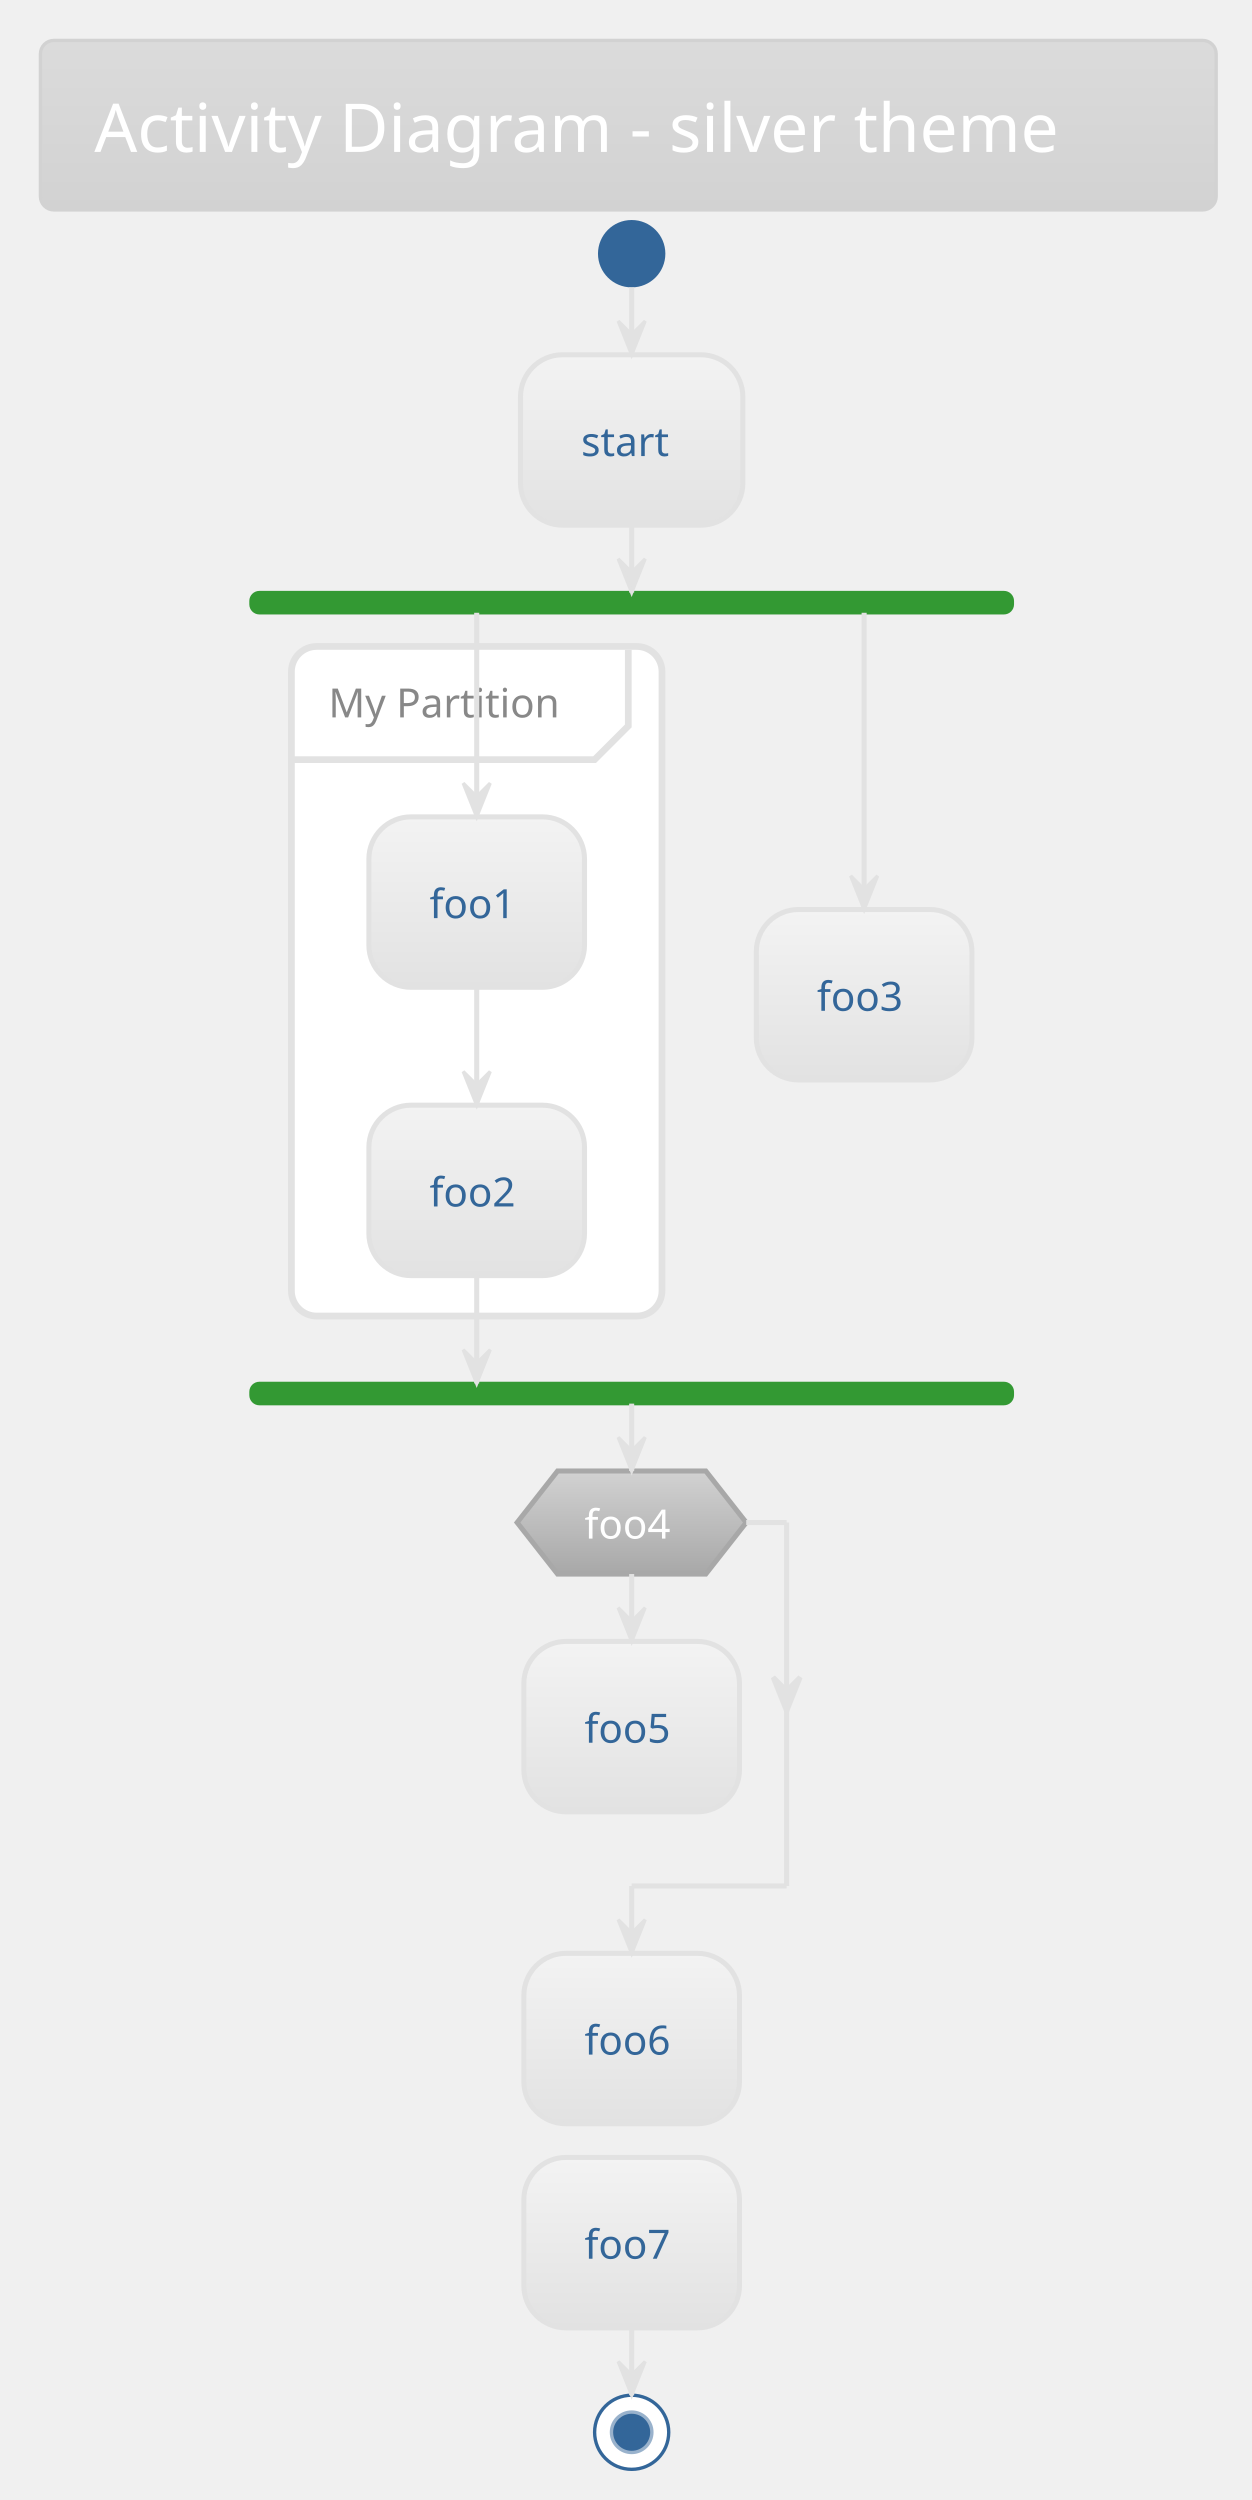
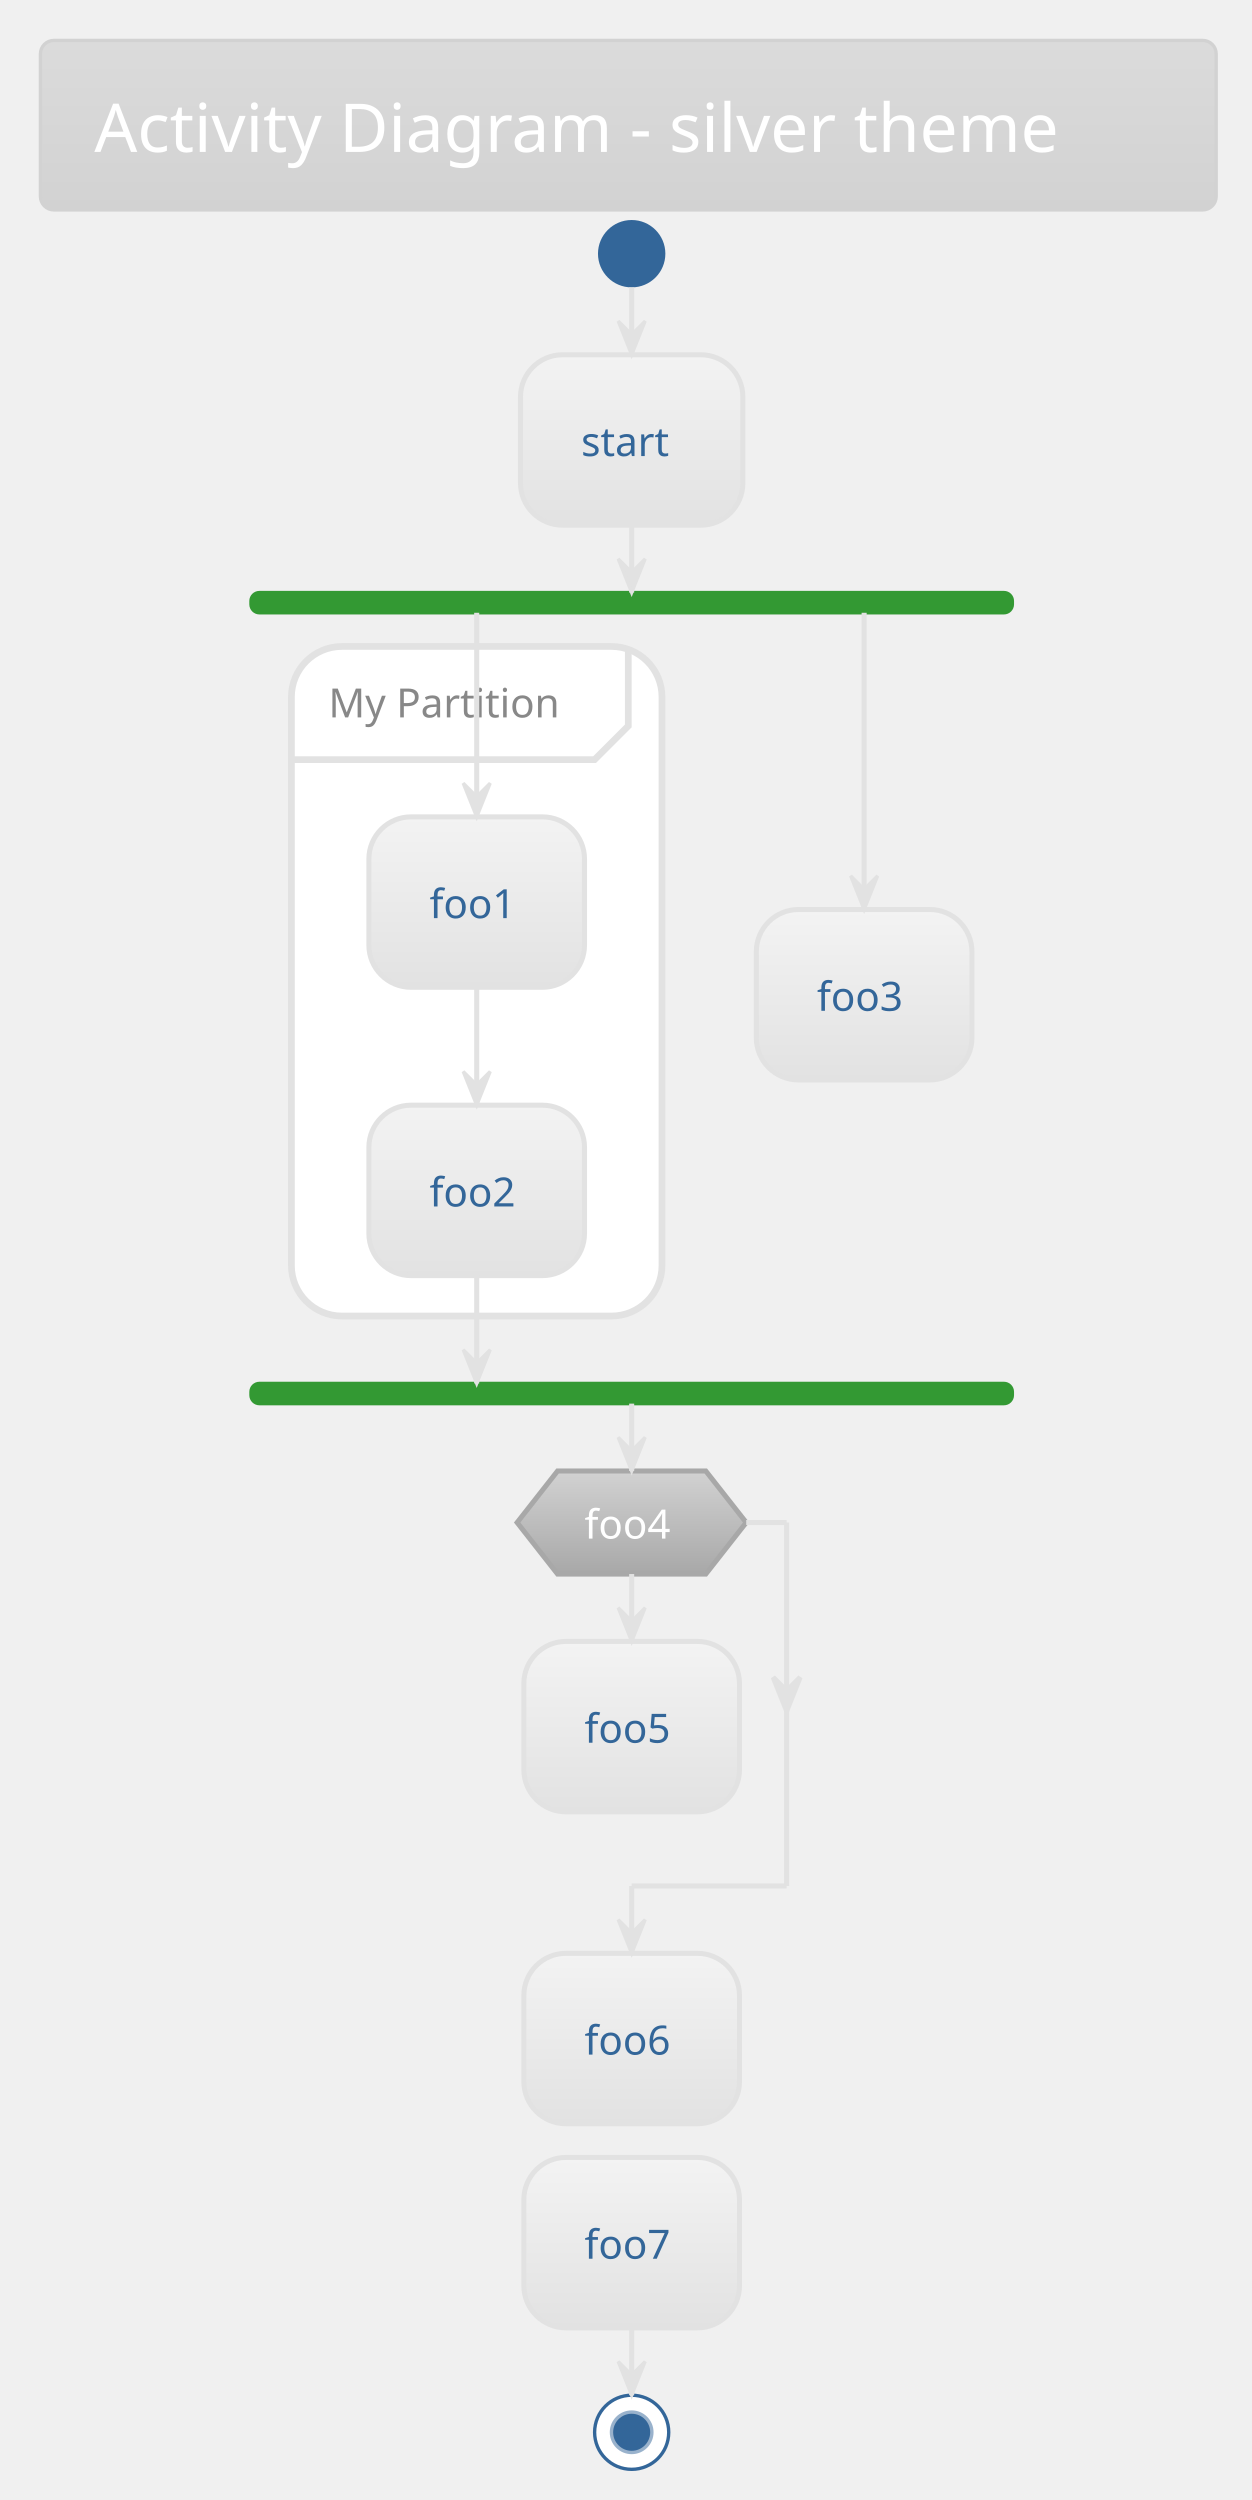
<svg xmlns="http://www.w3.org/2000/svg" contentScriptType="application/ecmascript" contentStyleType="text/css" height="773.958px" preserveAspectRatio="none" style="width:387px;height:773px;" version="1.1" viewBox="0 0 387 773" width="387.5px" zoomAndPan="magnify">
  <defs>
-     <linearGradient id="g1tk3cbhnd9czd0" x1="50%" x2="50%" y1="0%" y2="100%">
+     <linearGradient id="g8t7x95fi1iv40" x1="50%" x2="50%" y1="0%" y2="100%">
      <stop offset="0%" stop-color="#DBDBDB" />
      <stop offset="100%" stop-color="#D2D2D2" />
    </linearGradient>
-     <linearGradient id="g1tk3cbhnd9czd1" x1="50%" x2="50%" y1="0%" y2="100%">
+     <linearGradient id="g8t7x95fi1iv41" x1="50%" x2="50%" y1="0%" y2="100%">
      <stop offset="0%" stop-color="#F3F3F3" />
      <stop offset="100%" stop-color="#E2E2E2" />
    </linearGradient>
-     <linearGradient id="g1tk3cbhnd9czd2" x1="50%" x2="50%" y1="0%" y2="100%">
+     <linearGradient id="g8t7x95fi1iv42" x1="50%" x2="50%" y1="0%" y2="100%">
      <stop offset="0%" stop-color="#D2D2D2" />
      <stop offset="100%" stop-color="#A8A8A8" />
    </linearGradient>
  </defs>
  <g>
-     <rect fill="url(#g1tk3cbhnd9czd0)" height="52.403" rx="4.167" ry="4.167" style="stroke: #D2D2D2; stroke-width: 1.042;" width="363.542" x="12.5" y="12.5" />
+     <rect fill="url(#g8t7x95fi1iv40)" height="52.403" rx="4.167" ry="4.167" style="stroke: #D2D2D2; stroke-width: 1.042;" width="363.542" x="12.5" y="12.5" />
    <text fill="#FFFFFF" font-family="Verdana" font-size="20.833" lengthAdjust="spacingAndGlyphs" textLength="330.208" x="29.167" y="46.987">Activity Diagram - silver theme</text>
    <ellipse cx="195.312" cy="78.444" fill="#336699" rx="10.417" ry="10.417" style="stroke: none; stroke-width: 1.042;" />
-     <rect fill="url(#g1tk3cbhnd9czd1)" height="52.692" rx="13.021" ry="13.021" style="stroke: #E2E2E2; stroke-width: 1.562;" width="68.75" x="160.938" y="109.694" />
+     <rect fill="url(#g8t7x95fi1iv41)" height="52.692" rx="13.021" ry="13.021" style="stroke: #E2E2E2; stroke-width: 1.562;" width="68.75" x="160.938" y="109.694" />
    <text fill="#336699" font-family="Verdana" font-size="12.5" lengthAdjust="spacingAndGlyphs" textLength="31.25" x="179.688" y="141.012">start</text>
    <rect fill="#339933" height="6.25" rx="2.604" ry="2.604" style="stroke: #339933; stroke-width: 1.042;" width="235.417" x="77.604" y="183.219" />
-     <rect fill="#FFFFFF" height="207.033" rx="7.812" ry="7.812" style="stroke: #E2E2E2; stroke-width: 2.083;" width="114.583" x="90.104" y="199.886" />
+     <rect fill="#FFFFFF" height="207.033" rx="15.625" ry="15.625" style="stroke: #E2E2E2; stroke-width: 2.083;" width="114.583" x="90.104" y="199.886" />
    <path d="M194.271,200.928 L194.271,224.453 L183.854,234.869 L90.104,234.869 " fill="none" style="stroke: #E2E2E2; stroke-width: 2.083;" />
    <text fill="#888888" font-family="Verdana" font-size="12.5" lengthAdjust="spacingAndGlyphs" textLength="77.083" x="101.562" y="221.828">My Partition</text>
-     <rect fill="url(#g1tk3cbhnd9czd1)" height="52.692" rx="13.021" ry="13.021" style="stroke: #E2E2E2; stroke-width: 1.562;" width="66.667" x="114.062" y="252.578" />
+     <rect fill="url(#g8t7x95fi1iv41)" height="52.692" rx="13.021" ry="13.021" style="stroke: #E2E2E2; stroke-width: 1.562;" width="66.667" x="114.062" y="252.578" />
    <text fill="#336699" font-family="Verdana" font-size="12.5" lengthAdjust="spacingAndGlyphs" textLength="29.167" x="132.812" y="283.895">foo1</text>
-     <rect fill="url(#g1tk3cbhnd9czd1)" height="52.692" rx="13.021" ry="13.021" style="stroke: #E2E2E2; stroke-width: 1.562;" width="66.667" x="114.062" y="341.728" />
+     <rect fill="url(#g8t7x95fi1iv41)" height="52.692" rx="13.021" ry="13.021" style="stroke: #E2E2E2; stroke-width: 1.562;" width="66.667" x="114.062" y="341.728" />
    <text fill="#336699" font-family="Verdana" font-size="12.5" lengthAdjust="spacingAndGlyphs" textLength="29.167" x="132.812" y="373.045">foo2</text>
-     <rect fill="url(#g1tk3cbhnd9czd1)" height="52.692" rx="13.021" ry="13.021" style="stroke: #E2E2E2; stroke-width: 1.562;" width="66.667" x="233.854" y="281.224" />
+     <rect fill="url(#g8t7x95fi1iv41)" height="52.692" rx="13.021" ry="13.021" style="stroke: #E2E2E2; stroke-width: 1.562;" width="66.667" x="233.854" y="281.224" />
    <text fill="#336699" font-family="Verdana" font-size="12.5" lengthAdjust="spacingAndGlyphs" textLength="29.167" x="252.604" y="312.541">foo3</text>
    <rect fill="#339933" height="6.25" rx="2.604" ry="2.604" style="stroke: #339933; stroke-width: 1.042;" width="235.417" x="77.604" y="427.753" />
-     <rect fill="url(#g1tk3cbhnd9czd1)" height="52.692" rx="13.021" ry="13.021" style="stroke: #E2E2E2; stroke-width: 1.562;" width="66.667" x="161.979" y="507.528" />
+     <rect fill="url(#g8t7x95fi1iv41)" height="52.692" rx="13.021" ry="13.021" style="stroke: #E2E2E2; stroke-width: 1.562;" width="66.667" x="161.979" y="507.528" />
    <text fill="#336699" font-family="Verdana" font-size="12.5" lengthAdjust="spacingAndGlyphs" textLength="29.167" x="180.729" y="538.845">foo5</text>
-     <polygon fill="url(#g1tk3cbhnd9czd2)" points="172.396,454.836,218.229,454.836,230.729,470.765,218.229,486.694,172.396,486.694,159.896,470.765,172.396,454.836" style="stroke: #A8A8A8; stroke-width: 1.562;" />
+     <polygon fill="url(#g8t7x95fi1iv42)" points="172.396,454.836,218.229,454.836,230.729,470.765,218.229,486.694,172.396,486.694,159.896,470.765,172.396,454.836" style="stroke: #A8A8A8; stroke-width: 1.562;" />
    <text fill="#FFFFFF" font-family="Verdana" font-size="12.5" lengthAdjust="spacingAndGlyphs" textLength="29.167" x="180.729" y="475.736">foo4</text>
-     <rect fill="url(#g1tk3cbhnd9czd1)" height="52.692" rx="13.021" ry="13.021" style="stroke: #E2E2E2; stroke-width: 1.562;" width="66.667" x="161.979" y="603.969" />
+     <rect fill="url(#g8t7x95fi1iv41)" height="52.692" rx="13.021" ry="13.021" style="stroke: #E2E2E2; stroke-width: 1.562;" width="66.667" x="161.979" y="603.969" />
    <text fill="#336699" font-family="Verdana" font-size="12.5" lengthAdjust="spacingAndGlyphs" textLength="29.167" x="180.729" y="635.287">foo6</text>
-     <rect fill="url(#g1tk3cbhnd9czd1)" height="52.692" rx="13.021" ry="13.021" style="stroke: #E2E2E2; stroke-width: 1.562;" width="66.667" x="161.979" y="667.078" />
+     <rect fill="url(#g8t7x95fi1iv41)" height="52.692" rx="13.021" ry="13.021" style="stroke: #E2E2E2; stroke-width: 1.562;" width="66.667" x="161.979" y="667.078" />
    <text fill="#336699" font-family="Verdana" font-size="12.5" lengthAdjust="spacingAndGlyphs" textLength="29.167" x="180.729" y="698.395">foo7</text>
    <ellipse cx="195.312" cy="752.061" fill="#FFFFFF" rx="11.458" ry="11.458" style="stroke: #336699; stroke-width: 1.042;" />
    <ellipse cx="195.312" cy="752.061" fill="#336699" rx="6.25" ry="6.25" style="stroke: #99B2CC; stroke-width: 1.042;" />
    <line style="stroke: #E2E2E2; stroke-width: 1.562;" x1="195.312" x2="195.312" y1="88.861" y2="109.694" />
    <polygon fill="#E2E2E2" points="191.146,99.278,195.312,109.694,199.479,99.278,195.312,103.444" style="stroke: #E2E2E2; stroke-width: 1.042;" />
    <line style="stroke: #E2E2E2; stroke-width: 1.562;" x1="147.396" x2="147.396" y1="305.269" y2="341.728" />
    <polygon fill="#E2E2E2" points="143.229,331.311,147.396,341.728,151.562,331.311,147.396,335.478" style="stroke: #E2E2E2; stroke-width: 1.042;" />
    <line style="stroke: #E2E2E2; stroke-width: 1.562;" x1="147.396" x2="147.396" y1="189.469" y2="252.578" />
    <polygon fill="#E2E2E2" points="143.229,242.161,147.396,252.578,151.562,242.161,147.396,246.328" style="stroke: #E2E2E2; stroke-width: 1.042;" />
    <line style="stroke: #E2E2E2; stroke-width: 1.562;" x1="267.188" x2="267.188" y1="189.469" y2="281.224" />
    <polygon fill="#E2E2E2" points="263.021,270.807,267.188,281.224,271.354,270.807,267.188,274.974" style="stroke: #E2E2E2; stroke-width: 1.042;" />
    <line style="stroke: #E2E2E2; stroke-width: 1.562;" x1="147.396" x2="147.396" y1="394.419" y2="427.753" />
    <polygon fill="#E2E2E2" points="143.229,417.336,147.396,427.753,151.562,417.336,147.396,421.503" style="stroke: #E2E2E2; stroke-width: 1.042;" />
    <line style="stroke: #E2E2E2; stroke-width: 1.562;" x1="195.312" x2="195.312" y1="162.386" y2="183.219" />
    <polygon fill="#E2E2E2" points="191.146,172.803,195.312,183.219,199.479,172.803,195.312,176.969" style="stroke: #E2E2E2; stroke-width: 1.042;" />
    <line style="stroke: #E2E2E2; stroke-width: 1.562;" x1="195.312" x2="195.312" y1="486.694" y2="507.528" />
    <polygon fill="#E2E2E2" points="191.146,497.111,195.312,507.528,199.479,497.111,195.312,501.278" style="stroke: #E2E2E2; stroke-width: 1.042;" />
    <line style="stroke: #E2E2E2; stroke-width: 1.562;" x1="230.729" x2="243.229" y1="470.765" y2="470.765" />
    <polygon fill="#E2E2E2" points="239.062,518.617,243.229,529.034,247.396,518.617,243.229,522.784" style="stroke: #E2E2E2; stroke-width: 1.562;" />
    <line style="stroke: #E2E2E2; stroke-width: 1.562;" x1="243.229" x2="243.229" y1="470.765" y2="583.136" />
    <line style="stroke: #E2E2E2; stroke-width: 1.562;" x1="243.229" x2="195.312" y1="583.136" y2="583.136" />
    <line style="stroke: #E2E2E2; stroke-width: 1.562;" x1="195.312" x2="195.312" y1="583.136" y2="603.969" />
    <polygon fill="#E2E2E2" points="191.146,593.553,195.312,603.969,199.479,593.553,195.312,597.719" style="stroke: #E2E2E2; stroke-width: 1.042;" />
    <line style="stroke: #E2E2E2; stroke-width: 1.562;" x1="195.312" x2="195.312" y1="434.003" y2="454.836" />
    <polygon fill="#E2E2E2" points="191.146,444.419,195.312,454.836,199.479,444.419,195.312,448.586" style="stroke: #E2E2E2; stroke-width: 1.042;" />
    <line style="stroke: #E2E2E2; stroke-width: 1.562;" x1="195.312" x2="195.312" y1="719.769" y2="740.603" />
    <polygon fill="#E2E2E2" points="191.146,730.186,195.312,740.603,199.479,730.186,195.312,734.353" style="stroke: #E2E2E2; stroke-width: 1.042;" />
  </g>
</svg>
